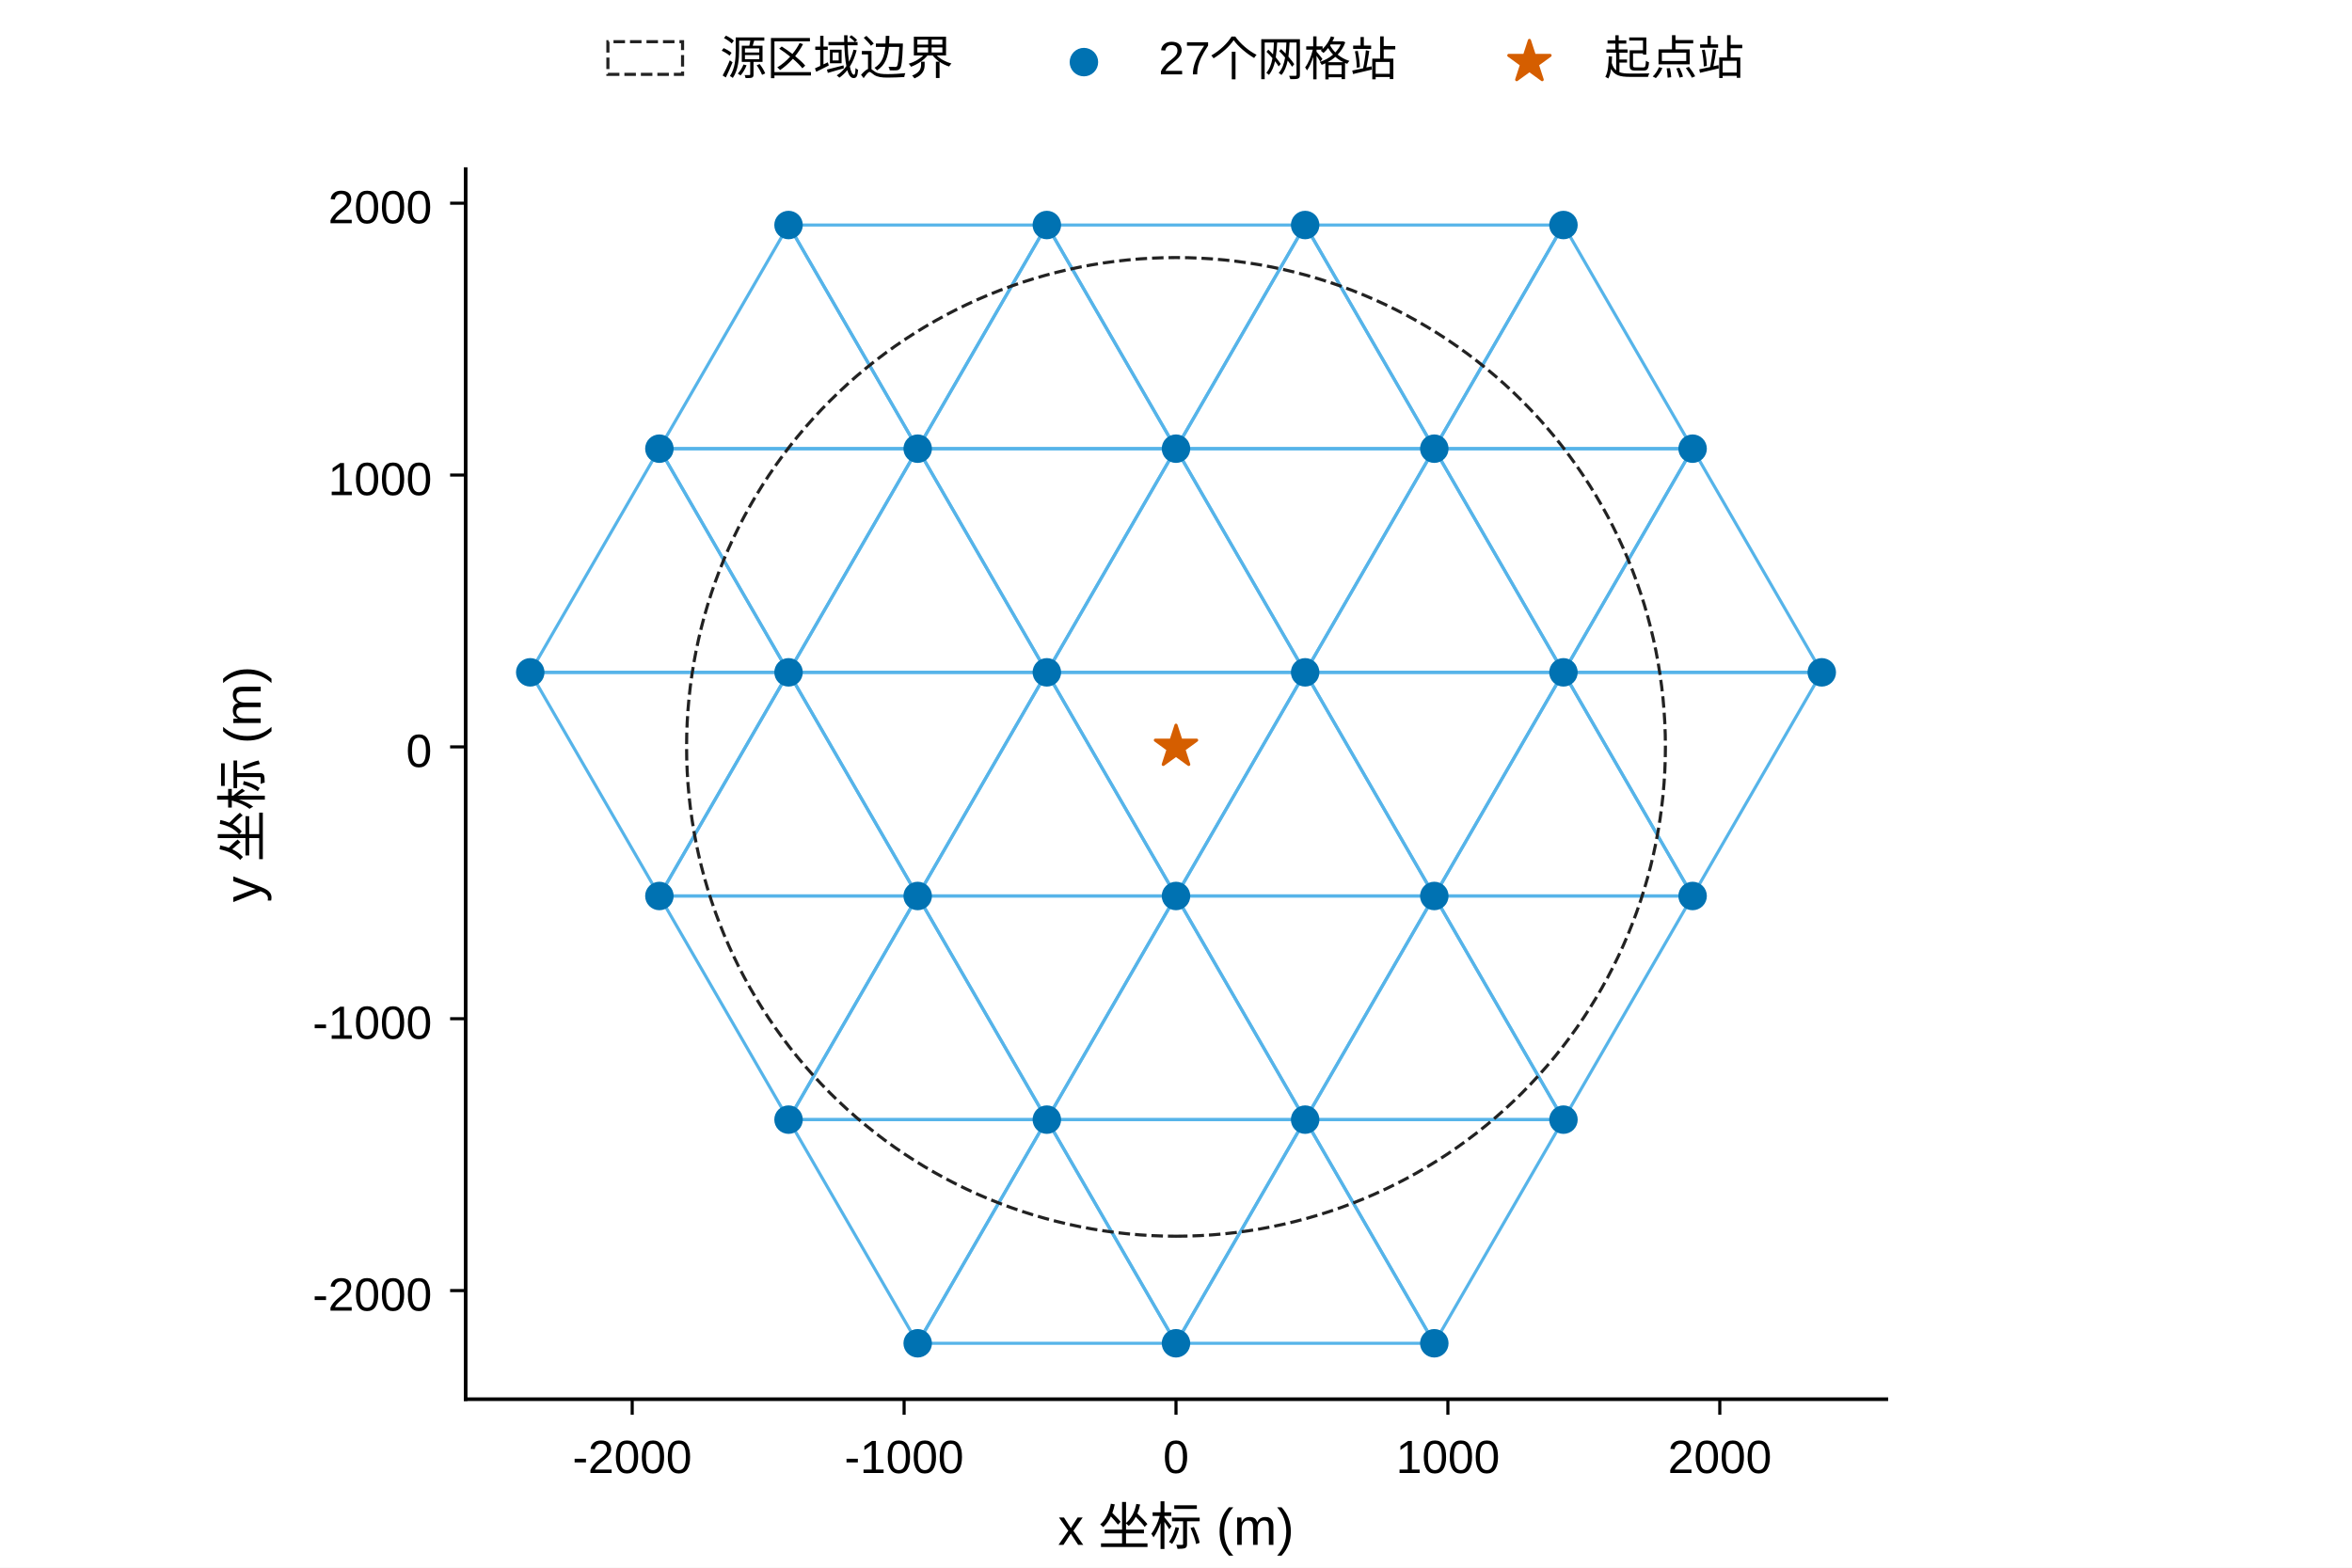
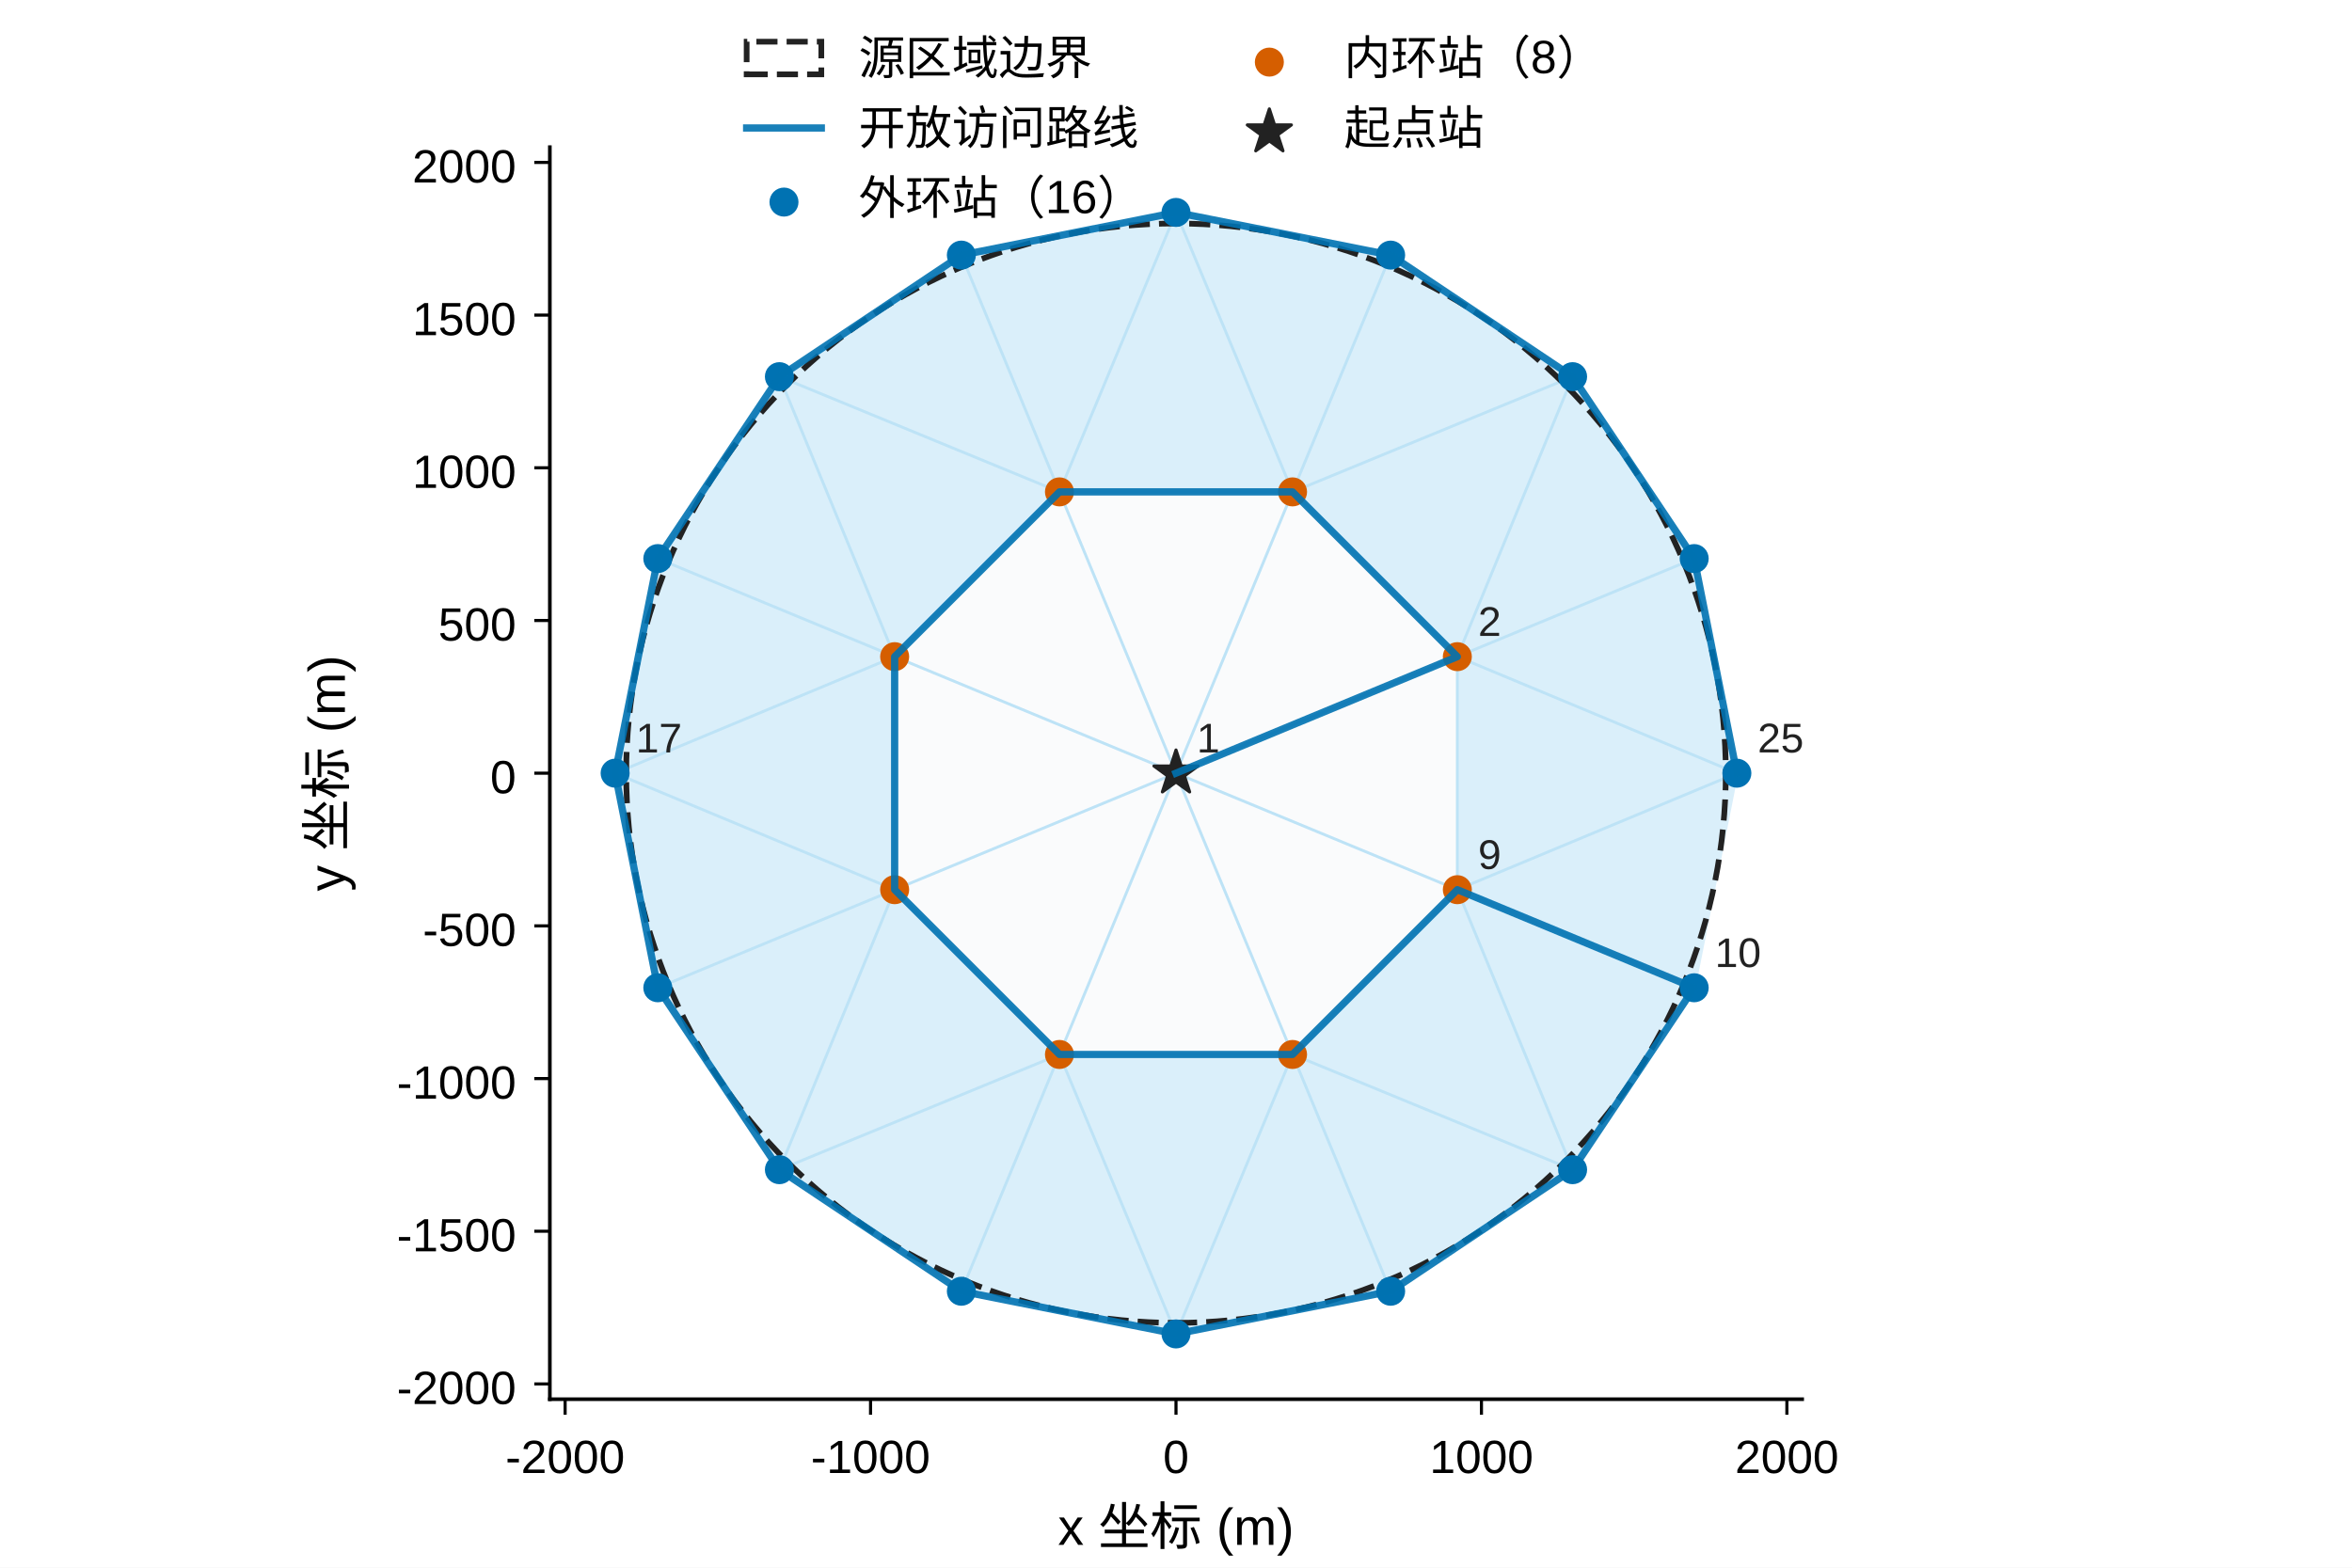
<svg xmlns="http://www.w3.org/2000/svg" xmlns:xlink="http://www.w3.org/1999/xlink" width="453.6pt" height="302.4pt" viewBox="0 0 453.6 302.4" version="1.1">
  <defs>
    <style type="text/css">*{stroke-linejoin: round; stroke-linecap: butt}</style>
  </defs>
  <g id="figure_1">
    <g id="patch_1">
      <path d="M 0 302.4 L 453.6 302.4 L 453.6 0 L 0 0 z " style="fill: #ffffff" />
    </g>
    <g id="axes_1">
      <g id="patch_2">
-         <path d="M 89.807 269.9 L 363.793 269.9 L 363.793 32.621 L 89.807 32.621 z " style="fill: #ffffff" />
+         <path d="M 106.042 269.9 L 347.558 269.9 L 347.558 28.384 L 106.042 28.384 z " style="fill: #ffffff" />
      </g>
      <g id="patch_3">
-         <path d="M 127.169 172.831 L 152.077 129.69 L 102.261 129.69 L 127.169 172.831 z " clip-path="url(#pa2b0491a9c)" style="fill: none; stroke: #56b4e9; stroke-width: 0.6; stroke-linejoin: miter" />
+         <path d="M 326.734 107.748 L 303.286 72.656 L 281.059 126.667 z " clip-path="url(#p96f6cba3d6)" style="fill: #56b4e9; opacity: 0.22; stroke: #56b4e9; stroke-width: 0.55; stroke-linejoin: miter" />
      </g>
      <g id="patch_4">
-         <path d="M 102.261 129.69 L 152.077 129.69 L 127.169 86.548 L 102.261 129.69 z " clip-path="url(#pa2b0491a9c)" style="fill: none; stroke: #56b4e9; stroke-width: 0.6; stroke-linejoin: miter" />
+         <path d="M 303.286 72.656 L 249.275 94.883 L 281.059 126.667 z " clip-path="url(#p96f6cba3d6)" style="fill: #56b4e9; opacity: 0.22; stroke: #56b4e9; stroke-width: 0.55; stroke-linejoin: miter" />
      </g>
      <g id="patch_5">
-         <path d="M 152.077 129.69 L 176.984 86.548 L 127.169 86.548 L 152.077 129.69 z " clip-path="url(#pa2b0491a9c)" style="fill: none; stroke: #56b4e9; stroke-width: 0.6; stroke-linejoin: miter" />
+         <path d="M 303.286 72.656 L 268.194 49.208 L 249.275 94.883 z " clip-path="url(#p96f6cba3d6)" style="fill: #56b4e9; opacity: 0.22; stroke: #56b4e9; stroke-width: 0.55; stroke-linejoin: miter" />
      </g>
      <g id="patch_6">
-         <path d="M 127.169 86.548 L 176.984 86.548 L 152.077 43.407 L 127.169 86.548 z " clip-path="url(#pa2b0491a9c)" style="fill: none; stroke: #56b4e9; stroke-width: 0.6; stroke-linejoin: miter" />
+         <path d="M 268.194 49.208 L 226.8 40.975 L 249.275 94.883 z " clip-path="url(#p96f6cba3d6)" style="fill: #56b4e9; opacity: 0.22; stroke: #56b4e9; stroke-width: 0.55; stroke-linejoin: miter" />
      </g>
      <g id="patch_7">
-         <path d="M 176.984 86.548 L 201.892 43.407 L 152.077 43.407 L 176.984 86.548 z " clip-path="url(#pa2b0491a9c)" style="fill: none; stroke: #56b4e9; stroke-width: 0.6; stroke-linejoin: miter" />
+         <path d="M 226.8 40.975 L 204.325 94.883 L 249.275 94.883 z " clip-path="url(#p96f6cba3d6)" style="fill: #56b4e9; opacity: 0.22; stroke: #56b4e9; stroke-width: 0.55; stroke-linejoin: miter" />
      </g>
      <g id="patch_8">
-         <path d="M 152.077 215.973 L 176.984 172.831 L 127.169 172.831 L 152.077 215.973 z " clip-path="url(#pa2b0491a9c)" style="fill: none; stroke: #56b4e9; stroke-width: 0.6; stroke-linejoin: miter" />
+         <path d="M 226.8 40.975 L 185.406 49.208 L 204.325 94.883 z " clip-path="url(#p96f6cba3d6)" style="fill: #56b4e9; opacity: 0.22; stroke: #56b4e9; stroke-width: 0.55; stroke-linejoin: miter" />
      </g>
      <g id="patch_9">
-         <path d="M 127.169 172.831 L 176.984 172.831 L 152.077 129.69 L 127.169 172.831 z " clip-path="url(#pa2b0491a9c)" style="fill: none; stroke: #56b4e9; stroke-width: 0.6; stroke-linejoin: miter" />
+         <path d="M 185.406 49.208 L 150.314 72.656 L 204.325 94.883 z " clip-path="url(#p96f6cba3d6)" style="fill: #56b4e9; opacity: 0.22; stroke: #56b4e9; stroke-width: 0.55; stroke-linejoin: miter" />
      </g>
      <g id="patch_10">
-         <path d="M 176.984 172.831 L 201.892 129.69 L 152.077 129.69 L 176.984 172.831 z " clip-path="url(#pa2b0491a9c)" style="fill: none; stroke: #56b4e9; stroke-width: 0.6; stroke-linejoin: miter" />
+         <path d="M 150.314 72.656 L 172.541 126.667 L 204.325 94.883 z " clip-path="url(#p96f6cba3d6)" style="fill: #56b4e9; opacity: 0.22; stroke: #56b4e9; stroke-width: 0.55; stroke-linejoin: miter" />
      </g>
      <g id="patch_11">
-         <path d="M 152.077 129.69 L 201.892 129.69 L 176.984 86.548 L 152.077 129.69 z " clip-path="url(#pa2b0491a9c)" style="fill: none; stroke: #56b4e9; stroke-width: 0.6; stroke-linejoin: miter" />
+         <path d="M 150.314 72.656 L 126.866 107.748 L 172.541 126.667 z " clip-path="url(#p96f6cba3d6)" style="fill: #56b4e9; opacity: 0.22; stroke: #56b4e9; stroke-width: 0.55; stroke-linejoin: miter" />
      </g>
      <g id="patch_12">
-         <path d="M 201.892 129.69 L 226.8 86.548 L 176.984 86.548 L 201.892 129.69 z " clip-path="url(#pa2b0491a9c)" style="fill: none; stroke: #56b4e9; stroke-width: 0.6; stroke-linejoin: miter" />
+         <path d="M 126.866 107.748 L 118.633 149.142 L 172.541 126.667 z " clip-path="url(#p96f6cba3d6)" style="fill: #56b4e9; opacity: 0.22; stroke: #56b4e9; stroke-width: 0.55; stroke-linejoin: miter" />
      </g>
      <g id="patch_13">
-         <path d="M 176.984 86.548 L 226.8 86.548 L 201.892 43.407 L 176.984 86.548 z " clip-path="url(#pa2b0491a9c)" style="fill: none; stroke: #56b4e9; stroke-width: 0.6; stroke-linejoin: miter" />
+         <path d="M 118.633 149.142 L 172.541 171.617 L 172.541 126.667 z " clip-path="url(#p96f6cba3d6)" style="fill: #56b4e9; opacity: 0.22; stroke: #56b4e9; stroke-width: 0.55; stroke-linejoin: miter" />
      </g>
      <g id="patch_14">
-         <path d="M 226.8 86.548 L 251.708 43.407 L 201.892 43.407 L 226.8 86.548 z " clip-path="url(#pa2b0491a9c)" style="fill: none; stroke: #56b4e9; stroke-width: 0.6; stroke-linejoin: miter" />
+         <path d="M 118.633 149.142 L 126.866 190.536 L 172.541 171.617 z " clip-path="url(#p96f6cba3d6)" style="fill: #56b4e9; opacity: 0.22; stroke: #56b4e9; stroke-width: 0.55; stroke-linejoin: miter" />
      </g>
      <g id="patch_15">
-         <path d="M 176.984 259.114 L 201.892 215.973 L 152.077 215.973 L 176.984 259.114 z " clip-path="url(#pa2b0491a9c)" style="fill: none; stroke: #56b4e9; stroke-width: 0.6; stroke-linejoin: miter" />
+         <path d="M 126.866 190.536 L 150.314 225.628 L 172.541 171.617 z " clip-path="url(#p96f6cba3d6)" style="fill: #56b4e9; opacity: 0.22; stroke: #56b4e9; stroke-width: 0.55; stroke-linejoin: miter" />
      </g>
      <g id="patch_16">
-         <path d="M 152.077 215.973 L 201.892 215.973 L 176.984 172.831 L 152.077 215.973 z " clip-path="url(#pa2b0491a9c)" style="fill: none; stroke: #56b4e9; stroke-width: 0.6; stroke-linejoin: miter" />
+         <path d="M 150.314 225.628 L 204.325 203.401 L 172.541 171.617 z " clip-path="url(#p96f6cba3d6)" style="fill: #56b4e9; opacity: 0.22; stroke: #56b4e9; stroke-width: 0.55; stroke-linejoin: miter" />
      </g>
      <g id="patch_17">
-         <path d="M 201.892 215.973 L 226.8 172.831 L 176.984 172.831 L 201.892 215.973 z " clip-path="url(#pa2b0491a9c)" style="fill: none; stroke: #56b4e9; stroke-width: 0.6; stroke-linejoin: miter" />
+         <path d="M 150.314 225.628 L 185.406 249.076 L 204.325 203.401 z " clip-path="url(#p96f6cba3d6)" style="fill: #56b4e9; opacity: 0.22; stroke: #56b4e9; stroke-width: 0.55; stroke-linejoin: miter" />
      </g>
      <g id="patch_18">
-         <path d="M 176.984 172.831 L 226.8 172.831 L 201.892 129.69 L 176.984 172.831 z " clip-path="url(#pa2b0491a9c)" style="fill: none; stroke: #56b4e9; stroke-width: 0.6; stroke-linejoin: miter" />
+         <path d="M 185.406 249.076 L 226.8 257.309 L 204.325 203.401 z " clip-path="url(#p96f6cba3d6)" style="fill: #56b4e9; opacity: 0.22; stroke: #56b4e9; stroke-width: 0.55; stroke-linejoin: miter" />
      </g>
      <g id="patch_19">
-         <path d="M 226.8 172.831 L 251.708 129.69 L 201.892 129.69 L 226.8 172.831 z " clip-path="url(#pa2b0491a9c)" style="fill: none; stroke: #56b4e9; stroke-width: 0.6; stroke-linejoin: miter" />
+         <path d="M 226.8 257.309 L 249.275 203.401 L 204.325 203.401 z " clip-path="url(#p96f6cba3d6)" style="fill: #56b4e9; opacity: 0.22; stroke: #56b4e9; stroke-width: 0.55; stroke-linejoin: miter" />
      </g>
      <g id="patch_20">
-         <path d="M 201.892 129.69 L 251.708 129.69 L 226.8 86.548 L 201.892 129.69 z " clip-path="url(#pa2b0491a9c)" style="fill: none; stroke: #56b4e9; stroke-width: 0.6; stroke-linejoin: miter" />
+         <path d="M 226.8 257.309 L 268.194 249.076 L 249.275 203.401 z " clip-path="url(#p96f6cba3d6)" style="fill: #56b4e9; opacity: 0.22; stroke: #56b4e9; stroke-width: 0.55; stroke-linejoin: miter" />
      </g>
      <g id="patch_21">
-         <path d="M 251.708 129.69 L 276.616 86.548 L 226.8 86.548 L 251.708 129.69 z " clip-path="url(#pa2b0491a9c)" style="fill: none; stroke: #56b4e9; stroke-width: 0.6; stroke-linejoin: miter" />
+         <path d="M 268.194 249.076 L 303.286 225.628 L 249.275 203.401 z " clip-path="url(#p96f6cba3d6)" style="fill: #56b4e9; opacity: 0.22; stroke: #56b4e9; stroke-width: 0.55; stroke-linejoin: miter" />
      </g>
      <g id="patch_22">
-         <path d="M 226.8 86.548 L 276.616 86.548 L 251.708 43.407 L 226.8 86.548 z " clip-path="url(#pa2b0491a9c)" style="fill: none; stroke: #56b4e9; stroke-width: 0.6; stroke-linejoin: miter" />
+         <path d="M 303.286 225.628 L 281.059 171.617 L 249.275 203.401 z " clip-path="url(#p96f6cba3d6)" style="fill: #56b4e9; opacity: 0.22; stroke: #56b4e9; stroke-width: 0.55; stroke-linejoin: miter" />
      </g>
      <g id="patch_23">
-         <path d="M 276.616 86.548 L 301.523 43.407 L 251.708 43.407 L 276.616 86.548 z " clip-path="url(#pa2b0491a9c)" style="fill: none; stroke: #56b4e9; stroke-width: 0.6; stroke-linejoin: miter" />
+         <path d="M 303.286 225.628 L 326.734 190.536 L 281.059 171.617 z " clip-path="url(#p96f6cba3d6)" style="fill: #56b4e9; opacity: 0.22; stroke: #56b4e9; stroke-width: 0.55; stroke-linejoin: miter" />
      </g>
      <g id="patch_24">
-         <path d="M 176.984 259.114 L 226.8 259.114 L 201.892 215.973 L 176.984 259.114 z " clip-path="url(#pa2b0491a9c)" style="fill: none; stroke: #56b4e9; stroke-width: 0.6; stroke-linejoin: miter" />
+         <path d="M 326.734 190.536 L 334.967 149.142 L 281.059 171.617 z " clip-path="url(#p96f6cba3d6)" style="fill: #56b4e9; opacity: 0.22; stroke: #56b4e9; stroke-width: 0.55; stroke-linejoin: miter" />
      </g>
      <g id="patch_25">
-         <path d="M 226.8 259.114 L 251.708 215.973 L 201.892 215.973 L 226.8 259.114 z " clip-path="url(#pa2b0491a9c)" style="fill: none; stroke: #56b4e9; stroke-width: 0.6; stroke-linejoin: miter" />
+         <path d="M 334.967 149.142 L 281.059 126.667 L 281.059 171.617 z " clip-path="url(#p96f6cba3d6)" style="fill: #56b4e9; opacity: 0.22; stroke: #56b4e9; stroke-width: 0.55; stroke-linejoin: miter" />
      </g>
      <g id="patch_26">
-         <path d="M 201.892 215.973 L 251.708 215.973 L 226.8 172.831 L 201.892 215.973 z " clip-path="url(#pa2b0491a9c)" style="fill: none; stroke: #56b4e9; stroke-width: 0.6; stroke-linejoin: miter" />
+         <path d="M 334.967 149.142 L 326.734 107.748 L 281.059 126.667 z " clip-path="url(#p96f6cba3d6)" style="fill: #56b4e9; opacity: 0.22; stroke: #56b4e9; stroke-width: 0.55; stroke-linejoin: miter" />
      </g>
      <g id="patch_27">
-         <path d="M 251.708 215.973 L 276.616 172.831 L 226.8 172.831 L 251.708 215.973 z " clip-path="url(#pa2b0491a9c)" style="fill: none; stroke: #56b4e9; stroke-width: 0.6; stroke-linejoin: miter" />
+         <path d="M 226.8 149.142 L 281.059 126.667 L 249.275 94.883 z " clip-path="url(#p96f6cba3d6)" style="fill: #e7eef3; opacity: 0.22; stroke: #56b4e9; stroke-width: 0.55; stroke-linejoin: miter" />
      </g>
      <g id="patch_28">
-         <path d="M 226.8 172.831 L 276.616 172.831 L 251.708 129.69 L 226.8 172.831 z " clip-path="url(#pa2b0491a9c)" style="fill: none; stroke: #56b4e9; stroke-width: 0.6; stroke-linejoin: miter" />
+         <path d="M 226.8 149.142 L 249.275 94.883 L 204.325 94.883 z " clip-path="url(#p96f6cba3d6)" style="fill: #e7eef3; opacity: 0.22; stroke: #56b4e9; stroke-width: 0.55; stroke-linejoin: miter" />
      </g>
      <g id="patch_29">
-         <path d="M 276.616 172.831 L 301.523 129.69 L 251.708 129.69 L 276.616 172.831 z " clip-path="url(#pa2b0491a9c)" style="fill: none; stroke: #56b4e9; stroke-width: 0.6; stroke-linejoin: miter" />
+         <path d="M 226.8 149.142 L 204.325 94.883 L 172.541 126.667 z " clip-path="url(#p96f6cba3d6)" style="fill: #e7eef3; opacity: 0.22; stroke: #56b4e9; stroke-width: 0.55; stroke-linejoin: miter" />
      </g>
      <g id="patch_30">
-         <path d="M 251.708 129.69 L 301.523 129.69 L 276.616 86.548 L 251.708 129.69 z " clip-path="url(#pa2b0491a9c)" style="fill: none; stroke: #56b4e9; stroke-width: 0.6; stroke-linejoin: miter" />
+         <path d="M 226.8 149.142 L 172.541 126.667 L 172.541 171.617 z " clip-path="url(#p96f6cba3d6)" style="fill: #e7eef3; opacity: 0.22; stroke: #56b4e9; stroke-width: 0.55; stroke-linejoin: miter" />
      </g>
      <g id="patch_31">
-         <path d="M 301.523 129.69 L 326.431 86.548 L 276.616 86.548 L 301.523 129.69 z " clip-path="url(#pa2b0491a9c)" style="fill: none; stroke: #56b4e9; stroke-width: 0.6; stroke-linejoin: miter" />
+         <path d="M 226.8 149.142 L 172.541 171.617 L 204.325 203.401 z " clip-path="url(#p96f6cba3d6)" style="fill: #e7eef3; opacity: 0.22; stroke: #56b4e9; stroke-width: 0.55; stroke-linejoin: miter" />
      </g>
      <g id="patch_32">
-         <path d="M 276.616 86.548 L 326.431 86.548 L 301.523 43.407 L 276.616 86.548 z " clip-path="url(#pa2b0491a9c)" style="fill: none; stroke: #56b4e9; stroke-width: 0.6; stroke-linejoin: miter" />
+         <path d="M 226.8 149.142 L 204.325 203.401 L 249.275 203.401 z " clip-path="url(#p96f6cba3d6)" style="fill: #e7eef3; opacity: 0.22; stroke: #56b4e9; stroke-width: 0.55; stroke-linejoin: miter" />
      </g>
      <g id="patch_33">
-         <path d="M 226.8 259.114 L 276.616 259.114 L 251.708 215.973 L 226.8 259.114 z " clip-path="url(#pa2b0491a9c)" style="fill: none; stroke: #56b4e9; stroke-width: 0.6; stroke-linejoin: miter" />
+         <path d="M 226.8 149.142 L 249.275 203.401 L 281.059 171.617 z " clip-path="url(#p96f6cba3d6)" style="fill: #e7eef3; opacity: 0.22; stroke: #56b4e9; stroke-width: 0.55; stroke-linejoin: miter" />
      </g>
      <g id="patch_34">
-         <path d="M 276.616 259.114 L 301.523 215.973 L 251.708 215.973 L 276.616 259.114 z " clip-path="url(#pa2b0491a9c)" style="fill: none; stroke: #56b4e9; stroke-width: 0.6; stroke-linejoin: miter" />
+         <path d="M 226.8 149.142 L 281.059 171.617 L 281.059 126.667 z " clip-path="url(#p96f6cba3d6)" style="fill: #e7eef3; opacity: 0.22; stroke: #56b4e9; stroke-width: 0.55; stroke-linejoin: miter" />
      </g>
      <g id="patch_35">
-         <path d="M 251.708 215.973 L 301.523 215.973 L 276.616 172.831 L 251.708 215.973 z " clip-path="url(#pa2b0491a9c)" style="fill: none; stroke: #56b4e9; stroke-width: 0.6; stroke-linejoin: miter" />
-       </g>
-       <g id="patch_36">
-         <path d="M 301.523 215.973 L 326.431 172.831 L 276.616 172.831 L 301.523 215.973 z " clip-path="url(#pa2b0491a9c)" style="fill: none; stroke: #56b4e9; stroke-width: 0.6; stroke-linejoin: miter" />
-       </g>
-       <g id="patch_37">
-         <path d="M 276.616 172.831 L 326.431 172.831 L 301.523 129.69 L 276.616 172.831 z " clip-path="url(#pa2b0491a9c)" style="fill: none; stroke: #56b4e9; stroke-width: 0.6; stroke-linejoin: miter" />
-       </g>
-       <g id="patch_38">
-         <path d="M 326.431 172.831 L 351.339 129.69 L 301.523 129.69 L 326.431 172.831 z " clip-path="url(#pa2b0491a9c)" style="fill: none; stroke: #56b4e9; stroke-width: 0.6; stroke-linejoin: miter" />
-       </g>
-       <g id="patch_39">
-         <path d="M 301.523 129.69 L 351.339 129.69 L 326.431 86.548 L 301.523 129.69 z " clip-path="url(#pa2b0491a9c)" style="fill: none; stroke: #56b4e9; stroke-width: 0.6; stroke-linejoin: miter" />
-       </g>
-       <g id="patch_40">
-         <path d="M 226.8 238.458 C 251.832 238.458 275.842 228.512 293.542 210.812 C 311.242 193.112 321.187 169.102 321.187 144.07 C 321.187 119.038 311.242 95.028 293.542 77.328 C 275.842 59.628 251.832 49.683 226.8 49.683 C 201.768 49.683 177.758 59.628 160.058 77.328 C 142.358 95.028 132.413 119.038 132.413 144.07 C 132.413 169.102 142.358 193.112 160.058 210.812 C 177.758 228.512 201.768 238.458 226.8 238.458 L 226.8 238.458 z " clip-path="url(#pa2b0491a9c)" style="fill: none; stroke-dasharray: 2.22,0.96; stroke-dashoffset: 0; stroke: #222222; stroke-width: 0.6; stroke-linejoin: miter" />
+         <path d="M 226.8 255.173 C 254.92 255.173 281.892 244.001 301.775 224.117 C 321.659 204.234 332.831 177.262 332.831 149.142 C 332.831 121.022 321.659 94.05 301.775 74.167 C 281.892 54.283 254.92 43.111 226.8 43.111 C 198.68 43.111 171.708 54.283 151.825 74.167 C 131.941 94.05 120.769 121.022 120.769 149.142 C 120.769 177.262 131.941 204.234 151.825 224.117 C 171.708 244.001 198.68 255.173 226.8 255.173 L 226.8 255.173 z " clip-path="url(#p96f6cba3d6)" style="fill: none; stroke-dasharray: 4.07,1.76; stroke-dashoffset: 0; stroke: #222222; stroke-width: 1.1; stroke-linejoin: miter" />
      </g>
      <g id="PathCollection_1">
        <defs>
-           <path id="m18621de6b7" d="M 0 2.449 C 0.65 2.449 1.273 2.191 1.732 1.732 C 2.191 1.273 2.449 0.65 2.449 0 C 2.449 -0.65 2.191 -1.273 1.732 -1.732 C 1.273 -2.191 0.65 -2.449 0 -2.449 C -0.65 -2.449 -1.273 -2.191 -1.732 -1.732 C -2.191 -1.273 -2.449 -0.65 -2.449 0 C -2.449 0.65 -2.191 1.273 -1.732 1.732 C -1.273 2.191 -0.65 2.449 0 2.449 z " style="stroke: #0072b2; stroke-width: 0.6" />
+           <path id="m0e526a6acd" d="M 0 2.5 C 0.663 2.5 1.299 2.237 1.768 1.768 C 2.237 1.299 2.5 0.663 2.5 0 C 2.5 -0.663 2.237 -1.299 1.768 -1.768 C 1.299 -2.237 0.663 -2.5 0 -2.5 C -0.663 -2.5 -1.299 -2.237 -1.768 -1.768 C -2.237 -1.299 -2.5 -0.663 -2.5 0 C -2.5 0.663 -2.237 1.299 -1.768 1.768 C -1.299 2.237 -0.663 2.5 0 2.5 z " style="stroke: #0072b2; stroke-width: 0.6" />
        </defs>
-         <g clip-path="url(#pa2b0491a9c)">
-           <use xlink:href="#m18621de6b7" x="276.616" y="259.114" style="fill: #0072b2; stroke: #0072b2; stroke-width: 0.6" />
-           <use xlink:href="#m18621de6b7" x="226.8" y="259.114" style="fill: #0072b2; stroke: #0072b2; stroke-width: 0.6" />
-           <use xlink:href="#m18621de6b7" x="176.984" y="259.114" style="fill: #0072b2; stroke: #0072b2; stroke-width: 0.6" />
-           <use xlink:href="#m18621de6b7" x="152.077" y="215.973" style="fill: #0072b2; stroke: #0072b2; stroke-width: 0.6" />
-           <use xlink:href="#m18621de6b7" x="201.892" y="215.973" style="fill: #0072b2; stroke: #0072b2; stroke-width: 0.6" />
-           <use xlink:href="#m18621de6b7" x="251.708" y="215.973" style="fill: #0072b2; stroke: #0072b2; stroke-width: 0.6" />
-           <use xlink:href="#m18621de6b7" x="301.523" y="215.973" style="fill: #0072b2; stroke: #0072b2; stroke-width: 0.6" />
-           <use xlink:href="#m18621de6b7" x="326.431" y="172.831" style="fill: #0072b2; stroke: #0072b2; stroke-width: 0.6" />
-           <use xlink:href="#m18621de6b7" x="276.616" y="172.831" style="fill: #0072b2; stroke: #0072b2; stroke-width: 0.6" />
-           <use xlink:href="#m18621de6b7" x="226.8" y="172.831" style="fill: #0072b2; stroke: #0072b2; stroke-width: 0.6" />
-           <use xlink:href="#m18621de6b7" x="176.984" y="172.831" style="fill: #0072b2; stroke: #0072b2; stroke-width: 0.6" />
-           <use xlink:href="#m18621de6b7" x="127.169" y="172.831" style="fill: #0072b2; stroke: #0072b2; stroke-width: 0.6" />
-           <use xlink:href="#m18621de6b7" x="102.261" y="129.69" style="fill: #0072b2; stroke: #0072b2; stroke-width: 0.6" />
-           <use xlink:href="#m18621de6b7" x="152.077" y="129.69" style="fill: #0072b2; stroke: #0072b2; stroke-width: 0.6" />
-           <use xlink:href="#m18621de6b7" x="201.892" y="129.69" style="fill: #0072b2; stroke: #0072b2; stroke-width: 0.6" />
-           <use xlink:href="#m18621de6b7" x="251.708" y="129.69" style="fill: #0072b2; stroke: #0072b2; stroke-width: 0.6" />
-           <use xlink:href="#m18621de6b7" x="301.523" y="129.69" style="fill: #0072b2; stroke: #0072b2; stroke-width: 0.6" />
-           <use xlink:href="#m18621de6b7" x="351.339" y="129.69" style="fill: #0072b2; stroke: #0072b2; stroke-width: 0.6" />
-           <use xlink:href="#m18621de6b7" x="326.431" y="86.548" style="fill: #0072b2; stroke: #0072b2; stroke-width: 0.6" />
-           <use xlink:href="#m18621de6b7" x="276.616" y="86.548" style="fill: #0072b2; stroke: #0072b2; stroke-width: 0.6" />
-           <use xlink:href="#m18621de6b7" x="226.8" y="86.548" style="fill: #0072b2; stroke: #0072b2; stroke-width: 0.6" />
-           <use xlink:href="#m18621de6b7" x="176.984" y="86.548" style="fill: #0072b2; stroke: #0072b2; stroke-width: 0.6" />
-           <use xlink:href="#m18621de6b7" x="127.169" y="86.548" style="fill: #0072b2; stroke: #0072b2; stroke-width: 0.6" />
-           <use xlink:href="#m18621de6b7" x="152.077" y="43.407" style="fill: #0072b2; stroke: #0072b2; stroke-width: 0.6" />
-           <use xlink:href="#m18621de6b7" x="201.892" y="43.407" style="fill: #0072b2; stroke: #0072b2; stroke-width: 0.6" />
-           <use xlink:href="#m18621de6b7" x="251.708" y="43.407" style="fill: #0072b2; stroke: #0072b2; stroke-width: 0.6" />
-           <use xlink:href="#m18621de6b7" x="301.523" y="43.407" style="fill: #0072b2; stroke: #0072b2; stroke-width: 0.6" />
+         <g clip-path="url(#p96f6cba3d6)">
+           <use xlink:href="#m0e526a6acd" x="334.967" y="149.142" style="fill: #0072b2; stroke: #0072b2; stroke-width: 0.6" />
+           <use xlink:href="#m0e526a6acd" x="326.734" y="107.748" style="fill: #0072b2; stroke: #0072b2; stroke-width: 0.6" />
+           <use xlink:href="#m0e526a6acd" x="303.286" y="72.656" style="fill: #0072b2; stroke: #0072b2; stroke-width: 0.6" />
+           <use xlink:href="#m0e526a6acd" x="268.194" y="49.208" style="fill: #0072b2; stroke: #0072b2; stroke-width: 0.6" />
+           <use xlink:href="#m0e526a6acd" x="226.8" y="40.975" style="fill: #0072b2; stroke: #0072b2; stroke-width: 0.6" />
+           <use xlink:href="#m0e526a6acd" x="185.406" y="49.208" style="fill: #0072b2; stroke: #0072b2; stroke-width: 0.6" />
+           <use xlink:href="#m0e526a6acd" x="150.314" y="72.656" style="fill: #0072b2; stroke: #0072b2; stroke-width: 0.6" />
+           <use xlink:href="#m0e526a6acd" x="126.866" y="107.748" style="fill: #0072b2; stroke: #0072b2; stroke-width: 0.6" />
+           <use xlink:href="#m0e526a6acd" x="118.633" y="149.142" style="fill: #0072b2; stroke: #0072b2; stroke-width: 0.6" />
+           <use xlink:href="#m0e526a6acd" x="126.866" y="190.536" style="fill: #0072b2; stroke: #0072b2; stroke-width: 0.6" />
+           <use xlink:href="#m0e526a6acd" x="150.314" y="225.628" style="fill: #0072b2; stroke: #0072b2; stroke-width: 0.6" />
+           <use xlink:href="#m0e526a6acd" x="185.406" y="249.076" style="fill: #0072b2; stroke: #0072b2; stroke-width: 0.6" />
+           <use xlink:href="#m0e526a6acd" x="226.8" y="257.309" style="fill: #0072b2; stroke: #0072b2; stroke-width: 0.6" />
+           <use xlink:href="#m0e526a6acd" x="268.194" y="249.076" style="fill: #0072b2; stroke: #0072b2; stroke-width: 0.6" />
+           <use xlink:href="#m0e526a6acd" x="303.286" y="225.628" style="fill: #0072b2; stroke: #0072b2; stroke-width: 0.6" />
+           <use xlink:href="#m0e526a6acd" x="326.734" y="190.536" style="fill: #0072b2; stroke: #0072b2; stroke-width: 0.6" />
        </g>
      </g>
      <g id="PathCollection_2">
        <defs>
-           <path id="m01ae707a08" d="M 0 -4.183 L -0.939 -1.293 L -3.979 -1.293 L -1.52 0.494 L -2.459 3.384 L -0 1.598 L 2.459 3.384 L 1.52 0.494 L 3.979 -1.293 L 0.939 -1.293 z " style="stroke: #d55e00; stroke-width: 0.6" />
+           <path id="m2074457421" d="M 0 2.5 C 0.663 2.5 1.299 2.237 1.768 1.768 C 2.237 1.299 2.5 0.663 2.5 0 C 2.5 -0.663 2.237 -1.299 1.768 -1.768 C 1.299 -2.237 0.663 -2.5 0 -2.5 C -0.663 -2.5 -1.299 -2.237 -1.768 -1.768 C -2.237 -1.299 -2.5 -0.663 -2.5 0 C -2.5 0.663 -2.237 1.299 -1.768 1.768 C -1.299 2.237 -0.663 2.5 0 2.5 z " style="stroke: #d55e00; stroke-width: 0.6" />
        </defs>
-         <g clip-path="url(#pa2b0491a9c)">
-           <use xlink:href="#m01ae707a08" x="226.8" y="144.07" style="fill: #d55e00; stroke: #d55e00; stroke-width: 0.6" />
+         <g clip-path="url(#p96f6cba3d6)">
+           <use xlink:href="#m2074457421" x="281.059" y="126.667" style="fill: #d55e00; stroke: #d55e00; stroke-width: 0.6" />
+           <use xlink:href="#m2074457421" x="249.275" y="94.883" style="fill: #d55e00; stroke: #d55e00; stroke-width: 0.6" />
+           <use xlink:href="#m2074457421" x="204.325" y="94.883" style="fill: #d55e00; stroke: #d55e00; stroke-width: 0.6" />
+           <use xlink:href="#m2074457421" x="172.541" y="126.667" style="fill: #d55e00; stroke: #d55e00; stroke-width: 0.6" />
+           <use xlink:href="#m2074457421" x="172.541" y="171.617" style="fill: #d55e00; stroke: #d55e00; stroke-width: 0.6" />
+           <use xlink:href="#m2074457421" x="204.325" y="203.401" style="fill: #d55e00; stroke: #d55e00; stroke-width: 0.6" />
+           <use xlink:href="#m2074457421" x="249.275" y="203.401" style="fill: #d55e00; stroke: #d55e00; stroke-width: 0.6" />
+           <use xlink:href="#m2074457421" x="281.059" y="171.617" style="fill: #d55e00; stroke: #d55e00; stroke-width: 0.6" />
+         </g>
+       </g>
+       <g id="PathCollection_3">
+         <defs>
+           <path id="m2cd4a2d134" d="M 0 -4.472 L -1.004 -1.382 L -4.253 -1.382 L -1.625 0.528 L -2.629 3.618 L -0 1.708 L 2.629 3.618 L 1.625 0.528 L 4.253 -1.382 L 1.004 -1.382 z " style="stroke: #222222; stroke-width: 0.6" />
+         </defs>
+         <g clip-path="url(#p96f6cba3d6)">
+           <use xlink:href="#m2cd4a2d134" x="226.8" y="149.142" style="fill: #222222; stroke: #222222; stroke-width: 0.6" />
        </g>
      </g>
      <g id="matplotlib.axis_1">
        <g id="xtick_1">
          <g id="line2d_1">
            <defs>
-               <path id="mdcdbe71a09" d="M 0 0 L 0 3 " style="stroke: #000000; stroke-width: 0.6" />
+               <path id="mb99d53ca28" d="M 0 0 L 0 3 " style="stroke: #000000; stroke-width: 0.6" />
            </defs>
            <g>
-               <use xlink:href="#mdcdbe71a09" x="121.925" y="269.9" style="stroke: #000000; stroke-width: 0.6" />
+               <use xlink:href="#mb99d53ca28" x="108.987" y="269.9" style="stroke: #000000; stroke-width: 0.6" />
            </g>
          </g>
          <g id="text_1">
-             <text style="font-size: 9px; font-family: 'PingFang SC', 'Arial', 'Helvetica', 'DejaVu Sans', sans-serif; text-anchor: middle" x="121.925" y="284.14" transform="rotate(-0 121.9251 284.1398)">-2000</text>
+             <text style="font-size: 9px; font-family: 'PingFang SC', 'Arial', 'Helvetica', 'DejaVu Sans', sans-serif; text-anchor: middle" x="108.987" y="284.14" transform="rotate(-0 108.9875 284.1398)">-2000</text>
          </g>
        </g>
        <g id="xtick_2">
          <g id="line2d_2">
            <g>
-               <use xlink:href="#mdcdbe71a09" x="174.363" y="269.9" style="stroke: #000000; stroke-width: 0.6" />
+               <use xlink:href="#mb99d53ca28" x="167.894" y="269.9" style="stroke: #000000; stroke-width: 0.6" />
            </g>
          </g>
          <g id="text_2">
-             <text style="font-size: 9px; font-family: 'PingFang SC', 'Arial', 'Helvetica', 'DejaVu Sans', sans-serif; text-anchor: middle" x="174.363" y="284.14" transform="rotate(-0 174.3625 284.1398)">-1000</text>
+             <text style="font-size: 9px; font-family: 'PingFang SC', 'Arial', 'Helvetica', 'DejaVu Sans', sans-serif; text-anchor: middle" x="167.894" y="284.14" transform="rotate(-0 167.8937 284.1398)">-1000</text>
          </g>
        </g>
        <g id="xtick_3">
          <g id="line2d_3">
            <g>
-               <use xlink:href="#mdcdbe71a09" x="226.8" y="269.9" style="stroke: #000000; stroke-width: 0.6" />
+               <use xlink:href="#mb99d53ca28" x="226.8" y="269.9" style="stroke: #000000; stroke-width: 0.6" />
            </g>
          </g>
          <g id="text_3">
            <text style="font-size: 9px; font-family: 'PingFang SC', 'Arial', 'Helvetica', 'DejaVu Sans', sans-serif; text-anchor: middle" x="226.8" y="284.14" transform="rotate(-0 226.8 284.1398)">0</text>
          </g>
        </g>
        <g id="xtick_4">
          <g id="line2d_4">
            <g>
-               <use xlink:href="#mdcdbe71a09" x="279.237" y="269.9" style="stroke: #000000; stroke-width: 0.6" />
+               <use xlink:href="#mb99d53ca28" x="285.706" y="269.9" style="stroke: #000000; stroke-width: 0.6" />
            </g>
          </g>
          <g id="text_4">
-             <text style="font-size: 9px; font-family: 'PingFang SC', 'Arial', 'Helvetica', 'DejaVu Sans', sans-serif; text-anchor: middle" x="279.237" y="284.14" transform="rotate(-0 279.2375 284.1398)">1000</text>
+             <text style="font-size: 9px; font-family: 'PingFang SC', 'Arial', 'Helvetica', 'DejaVu Sans', sans-serif; text-anchor: middle" x="285.706" y="284.14" transform="rotate(-0 285.7063 284.1398)">1000</text>
          </g>
        </g>
        <g id="xtick_5">
          <g id="line2d_5">
            <g>
-               <use xlink:href="#mdcdbe71a09" x="331.675" y="269.9" style="stroke: #000000; stroke-width: 0.6" />
+               <use xlink:href="#mb99d53ca28" x="344.613" y="269.9" style="stroke: #000000; stroke-width: 0.6" />
            </g>
          </g>
          <g id="text_5">
-             <text style="font-size: 9px; font-family: 'PingFang SC', 'Arial', 'Helvetica', 'DejaVu Sans', sans-serif; text-anchor: middle" x="331.675" y="284.14" transform="rotate(-0 331.6749 284.1398)">2000</text>
+             <text style="font-size: 9px; font-family: 'PingFang SC', 'Arial', 'Helvetica', 'DejaVu Sans', sans-serif; text-anchor: middle" x="344.613" y="284.14" transform="rotate(-0 344.6125 284.1398)">2000</text>
          </g>
        </g>
        <g id="text_6">
          <text style="font-size: 10px; font-family: 'PingFang SC', 'Arial', 'Helvetica', 'DejaVu Sans', sans-serif; text-anchor: middle" x="226.8" y="298" transform="rotate(-0 226.8 297.9998)">x 坐标 (m)</text>
        </g>
      </g>
      <g id="matplotlib.axis_2">
        <g id="ytick_1">
          <g id="line2d_6">
            <defs>
-               <path id="mb2a9ec5698" d="M 0 0 L -3 0 " style="stroke: #000000; stroke-width: 0.6" />
+               <path id="ma1e8351e65" d="M 0 0 L -3 0 " style="stroke: #000000; stroke-width: 0.6" />
            </defs>
            <g>
-               <use xlink:href="#mb2a9ec5698" x="89.807" y="248.945" style="stroke: #000000; stroke-width: 0.6" />
+               <use xlink:href="#ma1e8351e65" x="106.042" y="266.954" style="stroke: #000000; stroke-width: 0.6" />
            </g>
          </g>
          <g id="text_7">
-             <text style="font-size: 9px; font-family: 'PingFang SC', 'Arial', 'Helvetica', 'DejaVu Sans', sans-serif; text-anchor: end" x="83.307" y="252.815" transform="rotate(-0 83.30715 252.8151)">-2000</text>
+             <text style="font-size: 9px; font-family: 'PingFang SC', 'Arial', 'Helvetica', 'DejaVu Sans', sans-serif; text-anchor: end" x="99.542" y="270.824" transform="rotate(-0 99.54219 270.8244)">-2000</text>
          </g>
        </g>
        <g id="ytick_2">
          <g id="line2d_7">
            <g>
-               <use xlink:href="#mb2a9ec5698" x="89.807" y="196.508" style="stroke: #000000; stroke-width: 0.6" />
+               <use xlink:href="#ma1e8351e65" x="106.042" y="237.501" style="stroke: #000000; stroke-width: 0.6" />
            </g>
          </g>
          <g id="text_8">
-             <text style="font-size: 9px; font-family: 'PingFang SC', 'Arial', 'Helvetica', 'DejaVu Sans', sans-serif; text-anchor: end" x="83.307" y="200.378" transform="rotate(-0 83.30715 200.3777)">-1000</text>
+             <text style="font-size: 9px; font-family: 'PingFang SC', 'Arial', 'Helvetica', 'DejaVu Sans', sans-serif; text-anchor: end" x="99.542" y="241.371" transform="rotate(-0 99.54219 241.3713)">-1500</text>
          </g>
        </g>
        <g id="ytick_3">
          <g id="line2d_8">
            <g>
-               <use xlink:href="#mb2a9ec5698" x="89.807" y="144.07" style="stroke: #000000; stroke-width: 0.6" />
+               <use xlink:href="#ma1e8351e65" x="106.042" y="208.048" style="stroke: #000000; stroke-width: 0.6" />
            </g>
          </g>
          <g id="text_9">
-             <text style="font-size: 9px; font-family: 'PingFang SC', 'Arial', 'Helvetica', 'DejaVu Sans', sans-serif; text-anchor: end" x="83.307" y="147.94" transform="rotate(-0 83.30715 147.9402)">0</text>
+             <text style="font-size: 9px; font-family: 'PingFang SC', 'Arial', 'Helvetica', 'DejaVu Sans', sans-serif; text-anchor: end" x="99.542" y="211.918" transform="rotate(-0 99.54219 211.9182)">-1000</text>
          </g>
        </g>
        <g id="ytick_4">
          <g id="line2d_9">
            <g>
-               <use xlink:href="#mb2a9ec5698" x="89.807" y="91.633" style="stroke: #000000; stroke-width: 0.6" />
+               <use xlink:href="#ma1e8351e65" x="106.042" y="178.595" style="stroke: #000000; stroke-width: 0.6" />
            </g>
          </g>
          <g id="text_10">
-             <text style="font-size: 9px; font-family: 'PingFang SC', 'Arial', 'Helvetica', 'DejaVu Sans', sans-serif; text-anchor: end" x="83.307" y="95.503" transform="rotate(-0 83.30715 95.50276)">1000</text>
+             <text style="font-size: 9px; font-family: 'PingFang SC', 'Arial', 'Helvetica', 'DejaVu Sans', sans-serif; text-anchor: end" x="99.542" y="182.465" transform="rotate(-0 99.54219 182.4651)">-500</text>
          </g>
        </g>
        <g id="ytick_5">
          <g id="line2d_10">
            <g>
-               <use xlink:href="#mb2a9ec5698" x="89.807" y="39.195" style="stroke: #000000; stroke-width: 0.6" />
+               <use xlink:href="#ma1e8351e65" x="106.042" y="149.142" style="stroke: #000000; stroke-width: 0.6" />
            </g>
          </g>
          <g id="text_11">
-             <text style="font-size: 9px; font-family: 'PingFang SC', 'Arial', 'Helvetica', 'DejaVu Sans', sans-serif; text-anchor: end" x="83.307" y="43.065" transform="rotate(-0 83.30715 43.0653)">2000</text>
-           </g>
-         </g>
-         <g id="text_12">
-           <text style="font-size: 10px; font-family: 'PingFang SC', 'Arial', 'Helvetica', 'DejaVu Sans', sans-serif; text-anchor: middle" x="50.282" y="151.26" transform="rotate(-90 50.28246 151.2605)">y 坐标 (m)</text>
-         </g>
-       </g>
-       <g id="patch_41">
-         <path d="M 89.807 269.9 L 89.807 32.621 " style="fill: none; stroke: #000000; stroke-width: 0.7; stroke-linejoin: miter; stroke-linecap: square" />
-       </g>
-       <g id="patch_42">
-         <path d="M 89.807 269.9 L 363.793 269.9 " style="fill: none; stroke: #000000; stroke-width: 0.7; stroke-linejoin: miter; stroke-linecap: square" />
+             <text style="font-size: 9px; font-family: 'PingFang SC', 'Arial', 'Helvetica', 'DejaVu Sans', sans-serif; text-anchor: end" x="99.542" y="153.012" transform="rotate(-0 99.54219 153.0119)">0</text>
+           </g>
+         </g>
+         <g id="ytick_6">
+           <g id="line2d_11">
+             <g>
+               <use xlink:href="#ma1e8351e65" x="106.042" y="119.689" style="stroke: #000000; stroke-width: 0.6" />
+             </g>
+           </g>
+           <g id="text_12">
+             <text style="font-size: 9px; font-family: 'PingFang SC', 'Arial', 'Helvetica', 'DejaVu Sans', sans-serif; text-anchor: end" x="99.542" y="123.559" transform="rotate(-0 99.54219 123.5588)">500</text>
+           </g>
+         </g>
+         <g id="ytick_7">
+           <g id="line2d_12">
+             <g>
+               <use xlink:href="#ma1e8351e65" x="106.042" y="90.236" style="stroke: #000000; stroke-width: 0.6" />
+             </g>
+           </g>
+           <g id="text_13">
+             <text style="font-size: 9px; font-family: 'PingFang SC', 'Arial', 'Helvetica', 'DejaVu Sans', sans-serif; text-anchor: end" x="99.542" y="94.106" transform="rotate(-0 99.54219 94.10569)">1000</text>
+           </g>
+         </g>
+         <g id="ytick_8">
+           <g id="line2d_13">
+             <g>
+               <use xlink:href="#ma1e8351e65" x="106.042" y="60.783" style="stroke: #000000; stroke-width: 0.6" />
+             </g>
+           </g>
+           <g id="text_14">
+             <text style="font-size: 9px; font-family: 'PingFang SC', 'Arial', 'Helvetica', 'DejaVu Sans', sans-serif; text-anchor: end" x="99.542" y="64.653" transform="rotate(-0 99.54219 64.65257)">1500</text>
+           </g>
+         </g>
+         <g id="ytick_9">
+           <g id="line2d_14">
+             <g>
+               <use xlink:href="#ma1e8351e65" x="106.042" y="31.329" style="stroke: #000000; stroke-width: 0.6" />
+             </g>
+           </g>
+           <g id="text_15">
+             <text style="font-size: 9px; font-family: 'PingFang SC', 'Arial', 'Helvetica', 'DejaVu Sans', sans-serif; text-anchor: end" x="99.542" y="35.199" transform="rotate(-0 99.54219 35.19944)">2000</text>
+           </g>
+         </g>
+         <g id="text_16">
+           <text style="font-size: 10px; font-family: 'PingFang SC', 'Arial', 'Helvetica', 'DejaVu Sans', sans-serif; text-anchor: middle" x="66.517" y="149.142" transform="rotate(-90 66.5175 149.1419)">y 坐标 (m)</text>
+         </g>
+       </g>
+       <g id="line2d_15">
+         <path d="M 226.8 149.142 L 281.059 126.667 L 249.275 94.883 L 204.325 94.883 L 172.541 126.667 L 172.541 171.617 L 204.325 203.401 L 249.275 203.401 L 281.059 171.617 L 326.734 190.536 L 303.286 225.628 L 268.194 249.076 L 226.8 257.309 L 185.406 249.076 L 150.314 225.628 L 126.866 190.536 L 118.633 149.142 L 126.866 107.748 L 150.314 72.656 L 185.406 49.208 L 226.8 40.975 L 268.194 49.208 L 303.286 72.656 L 326.734 107.748 L 334.967 149.142 " clip-path="url(#p96f6cba3d6)" style="fill: none; stroke: #0072b2; stroke-opacity: 0.9; stroke-width: 1.4; stroke-linecap: square" />
+       </g>
+       <g id="patch_36">
+         <path d="M 106.042 269.9 L 106.042 28.384 " style="fill: none; stroke: #000000; stroke-width: 0.7; stroke-linejoin: miter; stroke-linecap: square" />
+       </g>
+       <g id="patch_37">
+         <path d="M 106.042 269.9 L 347.558 269.9 " style="fill: none; stroke: #000000; stroke-width: 0.7; stroke-linejoin: miter; stroke-linecap: square" />
+       </g>
+       <g id="text_17">
+         <text style="font-size: 8px; font-family: 'PingFang SC', 'Arial', 'Helvetica', 'DejaVu Sans', sans-serif; text-anchor: start; fill: #222222" x="230.8" y="145.142" transform="rotate(-0 230.8 145.1419)">1</text>
+       </g>
+       <g id="text_18">
+         <text style="font-size: 8px; font-family: 'PingFang SC', 'Arial', 'Helvetica', 'DejaVu Sans', sans-serif; text-anchor: start; fill: #222222" x="285.059" y="122.667" transform="rotate(-0 285.059 122.6671)">2</text>
+       </g>
+       <g id="text_19">
+         <text style="font-size: 8px; font-family: 'PingFang SC', 'Arial', 'Helvetica', 'DejaVu Sans', sans-serif; text-anchor: start; fill: #222222" x="285.059" y="167.617" transform="rotate(-0 285.059 167.6168)">9</text>
+       </g>
+       <g id="text_20">
+         <text style="font-size: 8px; font-family: 'PingFang SC', 'Arial', 'Helvetica', 'DejaVu Sans', sans-serif; text-anchor: start; fill: #222222" x="330.734" y="186.536" transform="rotate(-0 330.7337 186.5358)">10</text>
+       </g>
+       <g id="text_21">
+         <text style="font-size: 8px; font-family: 'PingFang SC', 'Arial', 'Helvetica', 'DejaVu Sans', sans-serif; text-anchor: start; fill: #222222" x="122.633" y="145.142" transform="rotate(-0 122.6326 145.1419)">17</text>
+       </g>
+       <g id="text_22">
+         <text style="font-size: 8px; font-family: 'PingFang SC', 'Arial', 'Helvetica', 'DejaVu Sans', sans-serif; text-anchor: start; fill: #222222" x="338.967" y="145.142" transform="rotate(-0 338.9674 145.1419)">25</text>
      </g>
      <g id="legend_1">
-         <g id="patch_43">
-           <path d="M 117.238 14.342 L 131.638 14.342 L 131.638 8.042 L 117.238 8.042 L 117.238 14.342 z " style="fill: none; stroke-dasharray: 2.22,0.96; stroke-dashoffset: 0; stroke: #222222; stroke-width: 0.6; stroke-linejoin: miter" />
-         </g>
-         <g id="text_13">
-           <text style="font-size: 9px; font-family: 'PingFang SC', 'Arial', 'Helvetica', 'DejaVu Sans', sans-serif; text-anchor: start" x="138.838" y="14.342" transform="rotate(-0 138.8384 14.34218)">源区域边界</text>
-         </g>
-         <g id="PathCollection_3">
-           <g>
-             <use xlink:href="#m18621de6b7" x="209.038" y="11.98" style="fill: #0072b2; stroke: #0072b2; stroke-width: 0.6" />
-           </g>
-         </g>
-         <g id="text_14">
-           <text style="font-size: 9px; font-family: 'PingFang SC', 'Arial', 'Helvetica', 'DejaVu Sans', sans-serif; text-anchor: start" x="223.438" y="14.342" transform="rotate(-0 223.4384 14.34218)">27个网格站</text>
+         <g id="patch_38">
+           <path d="M 143.996 14.342 L 158.396 14.342 L 158.396 8.042 L 143.996 8.042 L 143.996 14.342 z " style="fill: none; stroke-dasharray: 4.07,1.76; stroke-dashoffset: 0; stroke: #222222; stroke-width: 1.1; stroke-linejoin: miter" />
+         </g>
+         <g id="text_23">
+           <text style="font-size: 9px; font-family: 'PingFang SC', 'Arial', 'Helvetica', 'DejaVu Sans', sans-serif; text-anchor: start" x="165.596" y="14.342" transform="rotate(-0 165.5958 14.34225)">源区域边界</text>
+         </g>
+         <g id="line2d_16">
+           <path d="M 143.996 24.692 L 151.196 24.692 L 158.396 24.692 " style="fill: none; stroke: #0072b2; stroke-opacity: 0.9; stroke-width: 1.4; stroke-linecap: square" />
+         </g>
+         <g id="text_24">
+           <text style="font-size: 9px; font-family: 'PingFang SC', 'Arial', 'Helvetica', 'DejaVu Sans', sans-serif; text-anchor: start" x="165.596" y="27.842" transform="rotate(-0 165.5958 27.84225)">开放访问路线</text>
        </g>
        <g id="PathCollection_4">
          <g>
-             <use xlink:href="#m01ae707a08" x="294.962" y="11.98" style="fill: #d55e00; stroke: #d55e00; stroke-width: 0.6" />
-           </g>
-         </g>
-         <g id="text_15">
-           <text style="font-size: 9px; font-family: 'PingFang SC', 'Arial', 'Helvetica', 'DejaVu Sans', sans-serif; text-anchor: start" x="309.362" y="14.342" transform="rotate(-0 309.3616 14.34218)">起点站</text>
+             <use xlink:href="#m0e526a6acd" x="151.196" y="38.98" style="fill: #0072b2; stroke: #0072b2; stroke-width: 0.6" />
+           </g>
+         </g>
+         <g id="text_25">
+           <text style="font-size: 9px; font-family: 'PingFang SC', 'Arial', 'Helvetica', 'DejaVu Sans', sans-serif; text-anchor: start" x="165.596" y="41.342" transform="rotate(-0 165.5958 41.34225)">外环站（16）</text>
+         </g>
+         <g id="PathCollection_5">
+           <g>
+             <use xlink:href="#m2074457421" x="244.804" y="11.98" style="fill: #d55e00; stroke: #d55e00; stroke-width: 0.6" />
+           </g>
+         </g>
+         <g id="text_26">
+           <text style="font-size: 9px; font-family: 'PingFang SC', 'Arial', 'Helvetica', 'DejaVu Sans', sans-serif; text-anchor: start" x="259.204" y="14.342" transform="rotate(-0 259.2042 14.34225)">内环站（8）</text>
+         </g>
+         <g id="PathCollection_6">
+           <g>
+             <use xlink:href="#m2cd4a2d134" x="244.804" y="25.48" style="fill: #222222; stroke: #222222; stroke-width: 0.6" />
+           </g>
+         </g>
+         <g id="text_27">
+           <text style="font-size: 9px; font-family: 'PingFang SC', 'Arial', 'Helvetica', 'DejaVu Sans', sans-serif; text-anchor: start" x="259.204" y="27.842" transform="rotate(-0 259.2042 27.84225)">起点站</text>
        </g>
      </g>
    </g>
  </g>
  <defs>
-     <clipPath id="pa2b0491a9c">
-       <rect x="89.807" y="32.621" width="273.986" height="237.279" />
+     <clipPath id="p96f6cba3d6">
+       <rect x="106.042" y="28.384" width="241.516" height="241.516" />
    </clipPath>
  </defs>
</svg>
